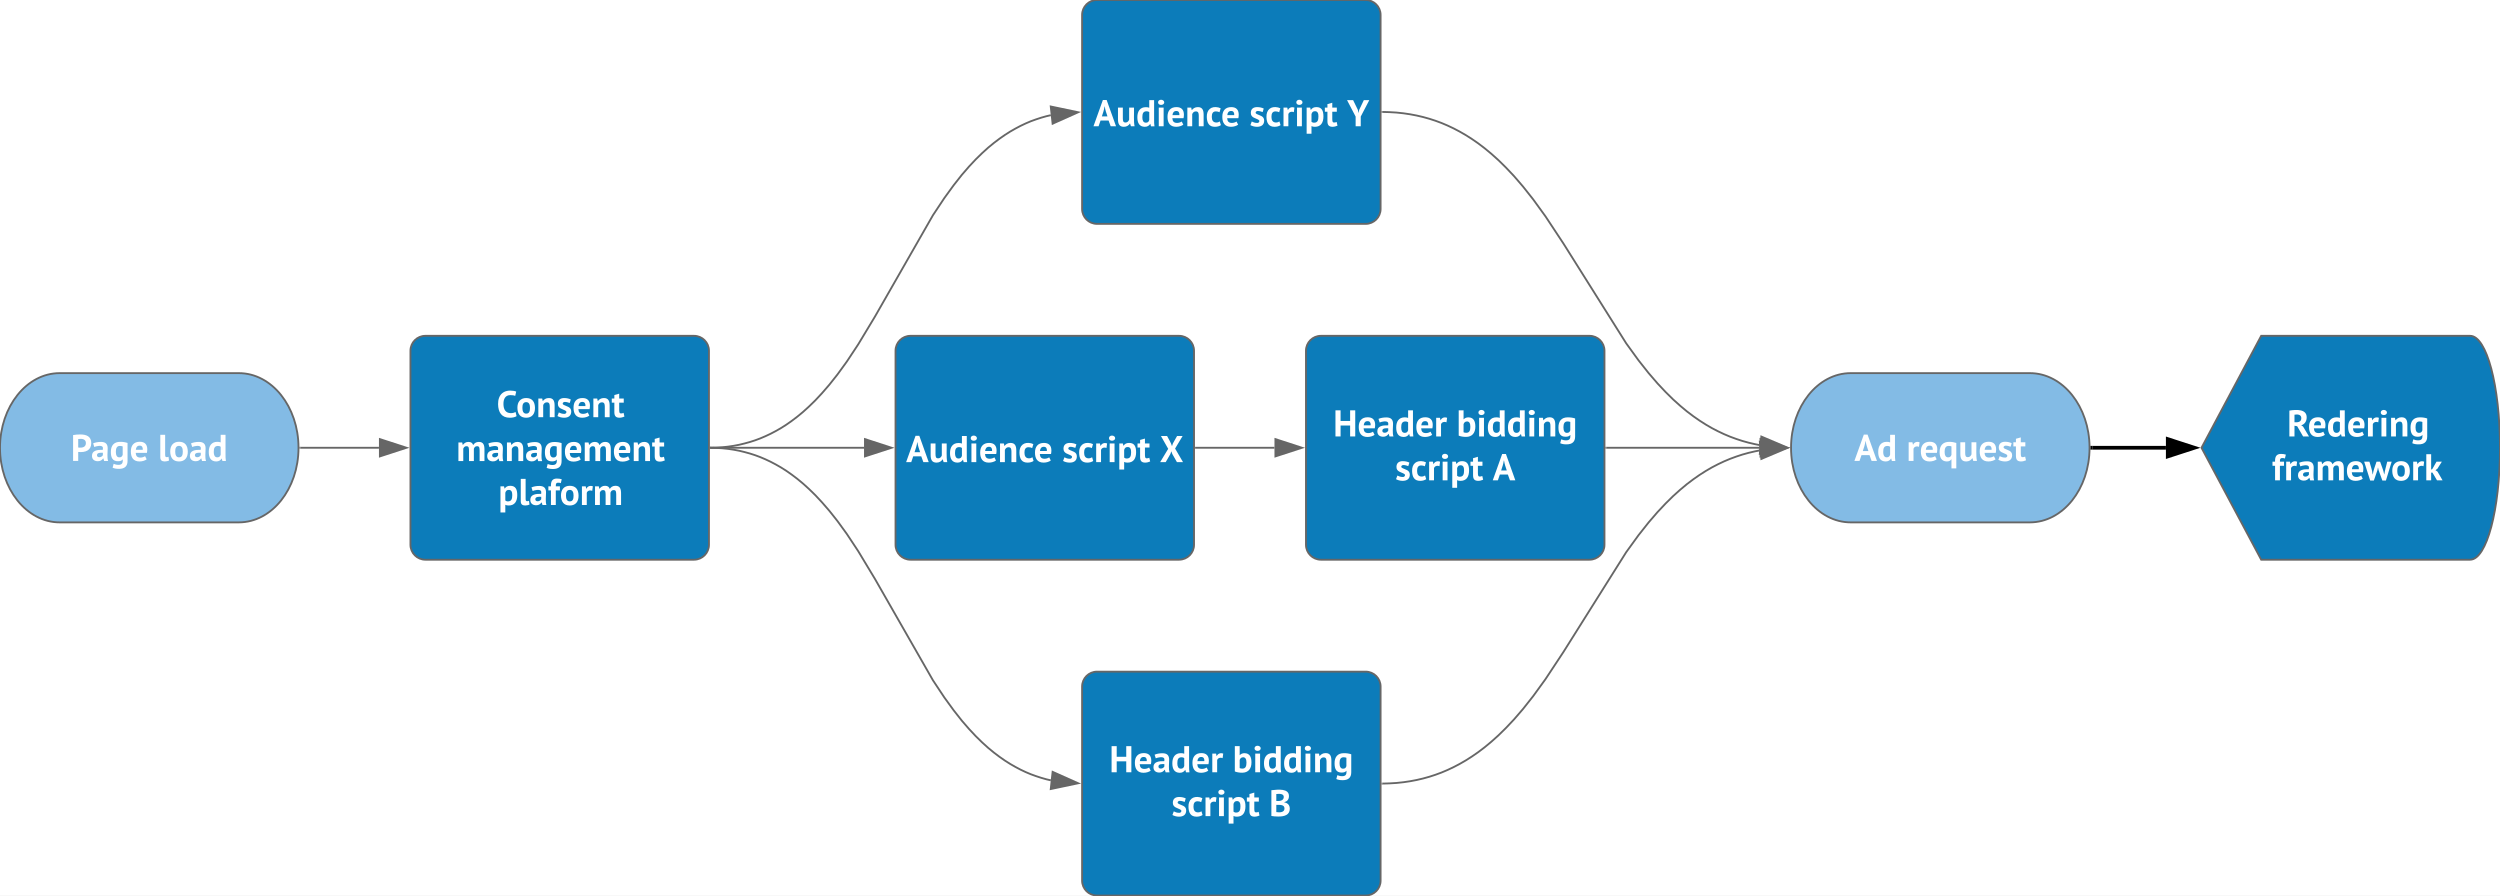
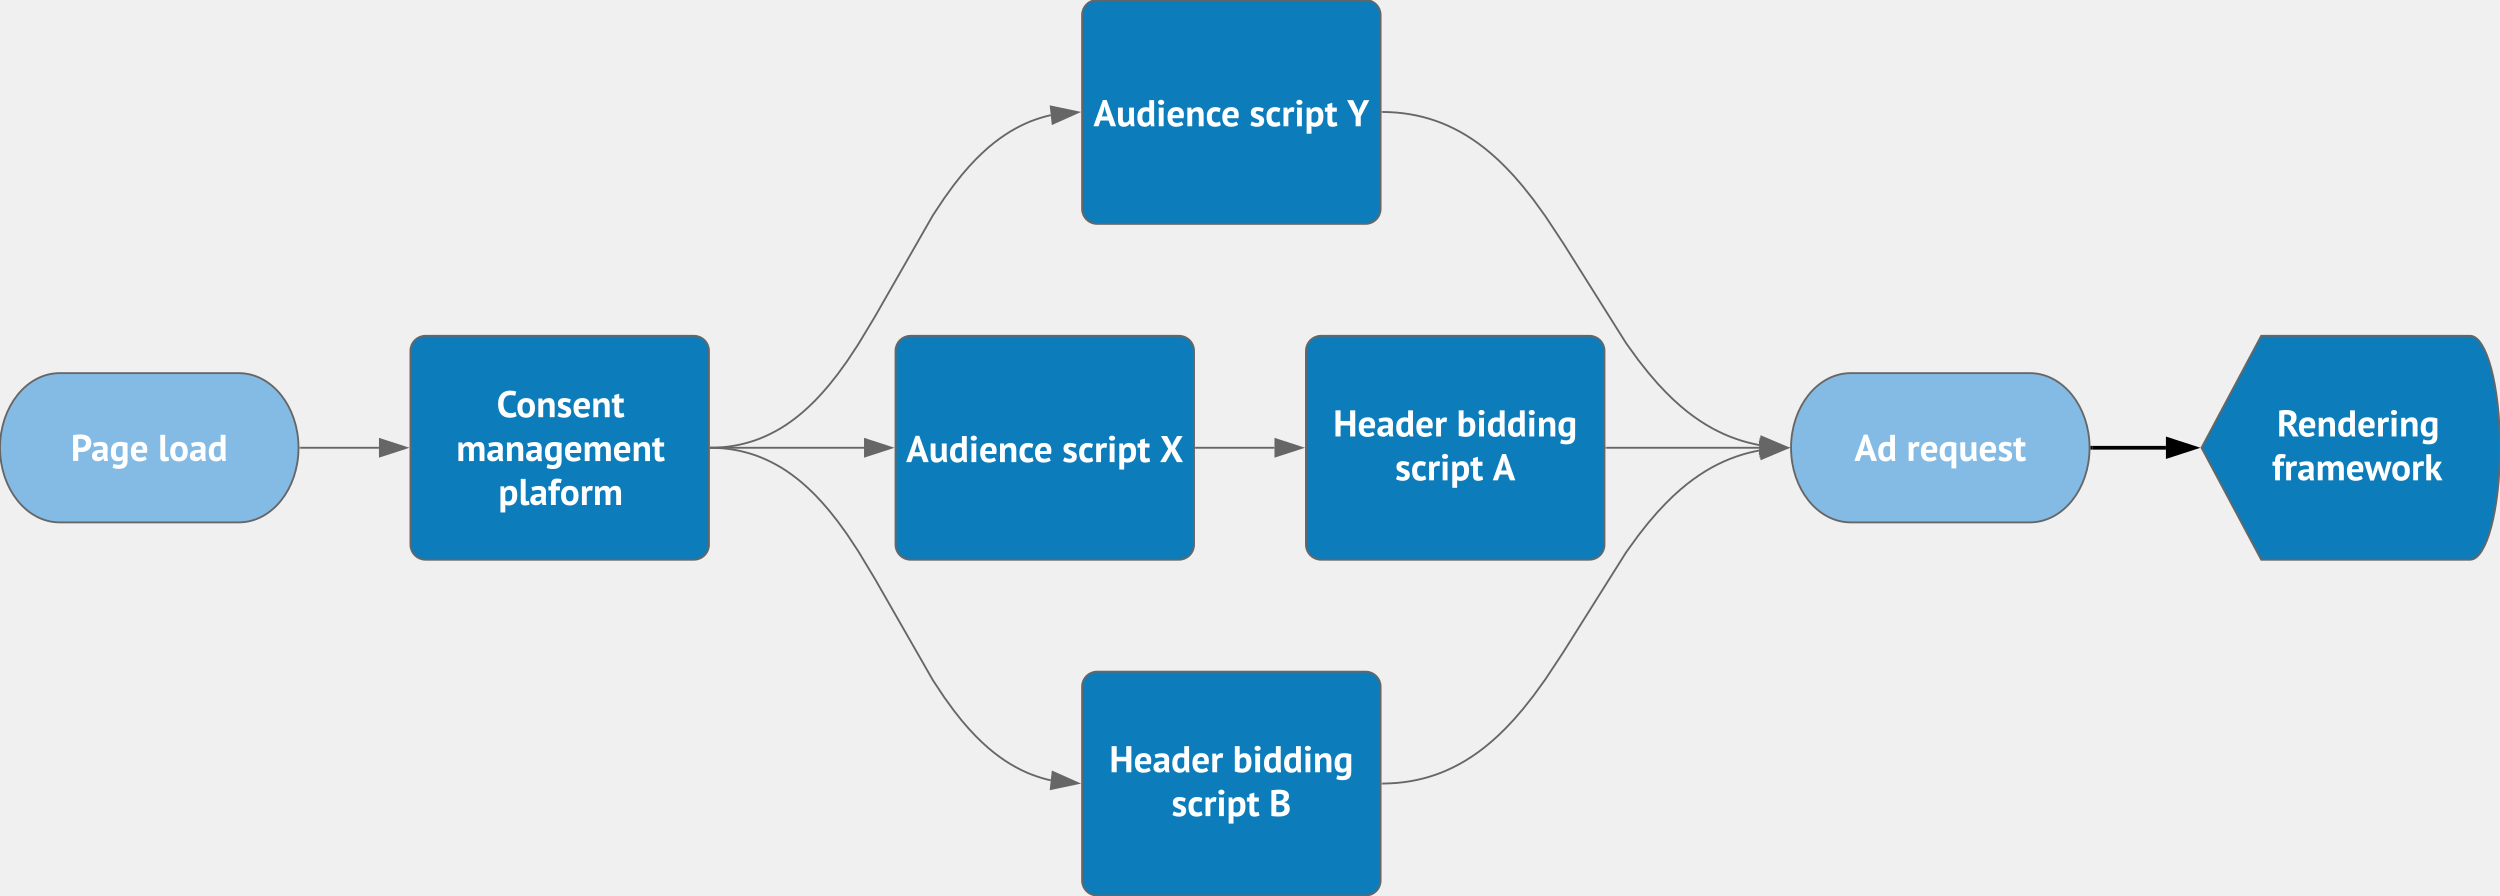
<svg xmlns="http://www.w3.org/2000/svg" xmlns:ns1="lucid" xmlns:xlink="http://www.w3.org/1999/xlink" width="1340" height="480">
  <g transform="translate(0 0)" ns1:page-tab-id="0_0">
-     <path d="M0 0h1340v480H0z" fill="#fff" />
    <path d="M128 200c17.67 0 32 17.9 32 40s-14.33 40-32 40H32c-17.67 0-32-17.9-32-40s14.33-40 32-40z" stroke="#666" fill="#83bbe5" />
    <use xlink:href="#a" transform="matrix(1,0,0,1,5,205) translate(32.98 42.0625)" />
    <use xlink:href="#b" transform="matrix(1,0,0,1,5,205) translate(79.7 42.0625)" />
    <path d="M220 188c0-4.42 3.58-8 8-8h144c4.42 0 8 3.58 8 8v104c0 4.42-3.58 8-8 8H228c-4.42 0-8-3.58-8-8z" stroke="#666" fill="#0c7cba" />
    <use xlink:href="#c" transform="matrix(1,0,0,1,225,185) translate(41.21 38.625)" />
    <use xlink:href="#d" transform="matrix(1,0,0,1,225,185) translate(19.57 62.145)" />
    <use xlink:href="#e" transform="matrix(1,0,0,1,225,185) translate(42.11 85.665)" />
    <path d="M480 188c0-4.42 3.58-8 8-8h144c4.42 0 8 3.58 8 8v104c0 4.42-3.58 8-8 8H488c-4.42 0-8-3.58-8-8z" stroke="#666" fill="#0c7cba" />
    <use xlink:href="#f" transform="matrix(1,0,0,1,485,185) translate(0.69 62.6875)" />
    <use xlink:href="#g" transform="matrix(1,0,0,1,485,185) translate(84.31 62.6875)" />
    <use xlink:href="#h" transform="matrix(1,0,0,1,485,185) translate(136.65 62.6875)" />
    <path d="M700 188c0-4.42 3.58-8 8-8h144c4.42 0 8 3.58 8 8v104c0 4.42-3.58 8-8 8H708c-4.42 0-8-3.58-8-8z" stroke="#666" fill="#0c7cba" />
    <use xlink:href="#i" transform="matrix(1,0,0,1,705,185) translate(9.61 48.9375)" />
    <use xlink:href="#j" transform="matrix(1,0,0,1,705,185) translate(75.73 48.9375)" />
    <use xlink:href="#k" transform="matrix(1,0,0,1,705,185) translate(42.78 72.4575)" />
    <use xlink:href="#l" transform="matrix(1,0,0,1,705,185) translate(95.12 72.4575)" />
    <path d="M1088 200c17.67 0 32 17.9 32 40s-14.33 40-32 40h-96c-17.67 0-32-17.9-32-40s14.33-40 32-40z" stroke="#666" fill="#83bbe5" />
    <use xlink:href="#m" transform="matrix(1,0,0,1,965,205) translate(28.96 42.0625)" />
    <use xlink:href="#n" transform="matrix(1,0,0,1,965,205) translate(56.9 42.0625)" />
    <path d="M161 240h42.12" stroke="#666" fill="none" />
    <path d="M161 240.5h-.53l.03-.5-.02-.5h.53z" fill="#666" />
    <path d="M217.88 240l-14.26 4.64v-9.28z" stroke="#666" fill="#666" />
    <path d="M381 240h82.12" stroke="#666" fill="none" />
    <path d="M381 240.5h-.5v-1h.5z" fill="#666" />
    <path d="M477.88 240l-14.26 4.64v-9.28z" stroke="#666" fill="#666" />
    <path d="M641 240h42.12" stroke="#666" fill="none" />
    <path d="M641 240.5h-.5v-1h.5z" fill="#666" />
    <path d="M697.88 240l-14.26 4.64v-9.28z" stroke="#666" fill="#666" />
    <path d="M580 8c0-4.42 3.58-8 8-8h144c4.42 0 8 3.58 8 8v104c0 4.42-3.58 8-8 8H588c-4.42 0-8-3.58-8-8z" stroke="#666" fill="#0c7cba" />
-     <use xlink:href="#o" transform="matrix(1,0,0,1,585,5) translate(1.1 62.6875)" />
-     <use xlink:href="#p" transform="matrix(1,0,0,1,585,5) translate(84.72 62.6875)" />
-     <use xlink:href="#q" transform="matrix(1,0,0,1,585,5) translate(137.06 62.6875)" />
+     <use xlink:href="#f" transform="matrix(1,0,0,1,585,5) translate(1.1 62.6875)" />
+     <use xlink:href="#g" transform="matrix(1,0,0,1,585,5) translate(84.72 62.6875)" />
+     <use xlink:href="#o" transform="matrix(1,0,0,1,585,5) translate(137.06 62.6875)" />
    <path d="M580 368c0-4.42 3.58-8 8-8h144c4.42 0 8 3.58 8 8v104c0 4.42-3.58 8-8 8H588c-4.42 0-8-3.58-8-8z" stroke="#666" fill="#0c7cba" />
-     <use xlink:href="#r" transform="matrix(1,0,0,1,585,365) translate(9.61 48.9375)" />
-     <use xlink:href="#s" transform="matrix(1,0,0,1,585,365) translate(75.73 48.9375)" />
-     <use xlink:href="#t" transform="matrix(1,0,0,1,585,365) translate(42.92 72.4575)" />
-     <use xlink:href="#u" transform="matrix(1,0,0,1,585,365) translate(95.26 72.4575)" />
+     <use xlink:href="#i" transform="matrix(1,0,0,1,585,365) translate(9.61 48.9375)" />
+     <use xlink:href="#j" transform="matrix(1,0,0,1,585,365) translate(75.73 48.9375)" />
+     <use xlink:href="#k" transform="matrix(1,0,0,1,585,365) translate(42.92 72.4575)" />
+     <use xlink:href="#p" transform="matrix(1,0,0,1,585,365) translate(95.26 72.4575)" />
    <path d="M381 240l2.88-.07 3.25-.2 3.12-.33 3.03-.45 2.95-.56 2.88-.7 2.84-.78 2.8-.9 2.76-1.03 2.75-1.17 2.76-1.3 2.77-1.45 2.8-1.6 2.84-1.8 2.9-2.03 2.98-2.26 3.1-2.56 3.2-2.9 3.4-3.32 3.6-3.86 3.94-4.55 4.34-5.48 5-6.88 6.1-9.22 8.97-14.88 31.1-54.36 6.12-9.22 5-6.88 4.33-5.5 3.93-4.54 3.62-3.86 3.4-3.32 3.2-2.9 3.1-2.55 2.98-2.25 2.9-2.02 2.83-1.8 2.8-1.6 2.76-1.46 2.75-1.3L552.5 65l2.77-1 2.8-.92 2.82-.8 2.34-.54" stroke="#666" fill="none" />
    <path d="M381.03 240.5h-.53v-1h.5z" fill="#666" />
    <path d="M577.9 60.17l-13.7 6.13-1-9.22z" stroke="#666" fill="#666" />
    <path d="M741 60l3.6.1 3.9.23 3.74.4 3.6.53 3.52.67 3.42.8 3.34.93 3.3 1.07 3.25 1.2 3.23 1.37 3.22 1.52 3.24 1.7 3.27 1.88 3.3 2.1 3.4 2.35 3.48 2.65 3.62 3 3.78 3.4 4 3.93 4.34 4.6 4.76 5.53 5.44 6.87 6.62 9.13 9.62 14.56 33.66 53.52 6.62 9.13 5.44 6.87 4.76 5.52 4.33 4.6 4 3.94 3.78 3.4 3.6 3 3.5 2.65 3.38 2.35 3.3 2.1 3.28 1.9 3.24 1.68 3.22 1.52 3.23 1.36 3.26 1.2 3.28 1.08 3.34.93 3.42.8 2.56.5" stroke="#666" fill="none" />
    <path d="M741.03 59.5l-.02 1h-.5v-1z" fill="#666" />
    <path d="M957.9 239.86l-14.63 3.36.8-9.23z" stroke="#666" fill="#666" />
    <path d="M741 420l3.6-.1 3.9-.23 3.74-.4 3.6-.53 3.52-.67 3.42-.8 3.34-.93 3.3-1.07 3.25-1.2 3.23-1.37 3.22-1.52 3.24-1.7 3.27-1.88 3.3-2.1 3.4-2.35 3.48-2.65 3.62-3 3.78-3.4 4-3.93 4.34-4.6 4.76-5.53 5.44-6.87 6.62-9.13 9.62-14.56 33.66-53.52 6.62-9.13 5.44-6.87 4.76-5.52 4.33-4.6 4-3.94 3.78-3.4 3.6-3 3.5-2.65 3.38-2.35 3.3-2.1 3.28-1.9 3.24-1.68 3.22-1.52 3.23-1.36 3.26-1.2 3.28-1.08 3.34-.93 3.42-.8 2.56-.5" stroke="#666" fill="none" />
    <path d="M741.03 420.5h-.53v-1h.5z" fill="#666" />
    <path d="M957.9 240.14L944.07 246l-.8-9.22z" stroke="#666" fill="#666" />
    <path d="M861 240h82.12" stroke="#666" fill="none" />
    <path d="M861 240.5h-.5v-1h.5z" fill="#666" />
    <path d="M957.88 240l-14.26 4.64v-9.28z" stroke="#666" fill="#666" />
    <path d="M381 240l2.88.07 3.25.2 3.12.33 3.03.45 2.95.56 2.88.7 2.84.78 2.8.9 2.76 1.03 2.75 1.17 2.76 1.3 2.77 1.45 2.8 1.6 2.84 1.8 2.9 2.03 2.98 2.26 3.1 2.56 3.2 2.9 3.4 3.32 3.6 3.86 3.94 4.55 4.34 5.48 5 6.88 6.1 9.22 8.97 14.88 31.1 54.36 6.12 9.22 5 6.88 4.33 5.5 3.93 4.54 3.62 3.86 3.4 3.32 3.2 2.9 3.1 2.55 2.98 2.25 2.9 2.02 2.83 1.8 2.8 1.6 2.76 1.46 2.75 1.3 2.75 1.16 2.77 1 2.8.92 2.82.8 2.34.54" stroke="#666" fill="none" />
    <path d="M381.03 239.5l-.02 1h-.5v-1z" fill="#666" />
    <path d="M577.9 419.83l-14.7 3.1 1-9.23z" stroke="#666" fill="#666" />
    <path d="M1212 180h112c8.84 0 16 26.86 16 60s-7.16 60-16 60h-112l-32-60z" stroke="#666" fill="#0c7cba" />
    <g>
-       <use xlink:href="#v" transform="matrix(1,0,0,1,1185,185) translate(40.905 48.9375)" />
-       <use xlink:href="#w" transform="matrix(1,0,0,1,1185,185) translate(32.835 72.4575)" />
+       <use xlink:href="#q" transform="matrix(1,0,0,1,1185,185) translate(35.455 48.9375)" />
+       <use xlink:href="#r" transform="matrix(1,0,0,1,1185,185) translate(32.835 72.4575)" />
    </g>
    <path d="M1121.5 240h39.43" stroke="#000" stroke-width="2" fill="none" />
    <path d="M1121.53 241h-1.1l.07-1-.03-1h1.06z" />
    <path d="M1176.2 240l-14.27 4.64v-9.28z" stroke="#000" stroke-width="2" />
    <defs>
-       <path fill="#fff" d="M547-478c0 191-151 258-350 237V0H60v-693c55-11 127-17 193-17 172 0 294 58 294 232zm-144-2c0-106-104-123-206-107v227c108 15 206-7 206-120" id="x" />
-       <path fill="#fff" d="M306-378c-38-49-172-17-221 4l-31-97c53-24 132-39 210-39 122 0 181 55 180 175-1 112-20 242 11 336H349l-21-69h-5c-28 41-74 78-147 76C81 5 23-45 23-138c0-142 140-164 291-160 5-37 4-65-8-80zM157-158c-3 37 24 59 62 59 49 0 79-27 96-55v-65c-71-4-153-3-158 61" id="y" />
-       <path fill="#fff" d="M283-512c75-1 146 12 197 30V0c1 145-82 211-224 212-78 1-132-10-176-31l27-103c36 13 74 27 129 27 98 0 121-48 117-144h-4C326-8 284 8 225 8 81 8 33-84 33-240c-1-172 82-272 250-272zM167-245c0 83 22 149 93 149 55 0 75-25 90-68v-225c-21-9-46-13-77-13-80 0-107 63-106 157" id="z" />
-       <path fill="#fff" d="M291-90c49 0 97-19 123-38l43 85c-40 32-117 57-191 57C103 14 34-89 33-250c-2-167 81-264 240-264 129 0 199 68 200 202 0 33-4 65-10 95H163c5 84 39 127 128 127zm61-208c5-67-19-112-81-112-71-1-98 47-105 112h186" id="A" />
+       <path fill="#fff" d="M547-478c0 191-151 258-350 237V0H60v-693c55-11 127-17 193-17 172 0 294 58 294 232zm-144-2c0-106-104-123-206-107v227c108 15 206-7 206-120" id="s" />
+       <path fill="#fff" d="M306-378c-38-49-172-17-221 4l-31-97c53-24 132-39 210-39 122 0 181 55 180 175-1 112-20 242 11 336H349l-21-69h-5c-28 41-74 78-147 76C81 5 23-45 23-138c0-142 140-164 291-160 5-37 4-65-8-80zM157-158c-3 37 24 59 62 59 49 0 79-27 96-55v-65c-71-4-153-3-158 61" id="t" />
+       <path fill="#fff" d="M283-512c75-1 146 12 197 30V0c1 145-82 211-224 212-78 1-132-10-176-31l27-103c36 13 74 27 129 27 98 0 121-48 117-144h-4C326-8 284 8 225 8 81 8 33-84 33-240c-1-172 82-272 250-272zM167-245c0 83 22 149 93 149 55 0 75-25 90-68v-225c-21-9-46-13-77-13-80 0-107 63-106 157" id="u" />
+       <path fill="#fff" d="M291-90c49 0 97-19 123-38l43 85c-40 32-117 57-191 57C103 14 34-89 33-250c-2-167 81-264 240-264 129 0 199 68 200 202 0 33-4 65-10 95H163c5 84 39 127 128 127zm61-208c5-67-19-112-81-112-71-1-98 47-105 112h186" id="v" />
      <g id="a">
-         <use transform="matrix(0.02,0,0,0.02,0,0)" xlink:href="#x" />
-         <use transform="matrix(0.02,0,0,0.02,10.86,0)" xlink:href="#y" />
-         <use transform="matrix(0.02,0,0,0.02,20.78,0)" xlink:href="#z" />
-         <use transform="matrix(0.02,0,0,0.02,31.5,0)" xlink:href="#A" />
-       </g>
-       <path fill="#fff" d="M178 14C100 13 61-20 61-100v-600h130v532c1 39 5 67 38 67 22 0 33-3 52-11l14 102c-24 12-77 25-117 24" id="B" />
-       <path fill="#fff" d="M269 14C107 14 36-88 33-250c-2-161 81-264 236-264 162 0 233 102 235 264 2 161-80 264-235 264zm0-418c-78 0-104 61-102 154 1 82 21 154 102 154 80 0 101-62 101-154 0-83-21-154-101-154" id="C" />
-       <path fill="#fff" d="M261-512c41 0 62 4 91 15v-203h130v524c0 66 0 116 10 177h-93l-18-65h-4c-25 45-77 80-146 78C90 11 33-84 33-242c0-161 72-270 228-270zm-94 274c0 76 22 141 94 142 54 0 79-28 91-72v-212c-20-15-39-23-75-22-89 3-110 60-110 164" id="D" />
+         <use transform="matrix(0.02,0,0,0.02,0,0)" xlink:href="#s" />
+         <use transform="matrix(0.02,0,0,0.02,10.86,0)" xlink:href="#t" />
+         <use transform="matrix(0.02,0,0,0.02,20.78,0)" xlink:href="#u" />
+         <use transform="matrix(0.02,0,0,0.02,31.5,0)" xlink:href="#v" />
+       </g>
+       <path fill="#fff" d="M178 14C100 13 61-20 61-100v-600h130v532c1 39 5 67 38 67 22 0 33-3 52-11l14 102c-24 12-77 25-117 24" id="w" />
+       <path fill="#fff" d="M269 14C107 14 36-88 33-250c-2-161 81-264 236-264 162 0 233 102 235 264 2 161-80 264-235 264zm0-418c-78 0-104 61-102 154 1 82 21 154 102 154 80 0 101-62 101-154 0-83-21-154-101-154" id="x" />
+       <path fill="#fff" d="M261-512c41 0 62 4 91 15v-203h130v524c0 66 0 116 10 177h-93l-18-65h-4c-25 45-77 80-146 78C90 11 33-84 33-242c0-161 72-270 228-270zm-94 274c0 76 22 141 94 142 54 0 79-28 91-72v-212c-20-15-39-23-75-22-89 3-110 60-110 164" id="y" />
      <g id="b">
+         <use transform="matrix(0.02,0,0,0.02,0,0)" xlink:href="#w" />
+         <use transform="matrix(0.02,0,0,0.02,5.88,0)" xlink:href="#x" />
+         <use transform="matrix(0.02,0,0,0.02,16.62,0)" xlink:href="#t" />
+         <use transform="matrix(0.02,0,0,0.02,26.54,0)" xlink:href="#y" />
+       </g>
+       <path fill="#fff" d="M376-109c57 1 96-12 130-32l28 112C494 1 420 14 351 14 136 14 41-127 38-350c-3-258 153-398 418-356 28 4 50 12 68 19l-27 116c-35-16-76-21-131-21-127 0-187 96-184 242 2 141 56 237 194 241" id="z" />
+       <path fill="#fff" d="M338-514c121 0 155 79 155 203V0H363v-284c-1-72-12-113-77-115-52-1-86 36-99 75V0H57v-500h103l15 66h4c32-43 81-80 159-80" id="A" />
+       <path fill="#fff" d="M200-90c53 9 88-53 47-80-80-53-213-55-211-192 2-102 65-152 171-152 67 0 135 17 175 39l-29 94c-31-11-84-29-129-29-54 0-78 51-41 74 81 50 213 53 211 187-2 110-75 163-194 163C133 14 65-7 25-31l36-97c31 17 89 40 139 38" id="B" />
+       <path fill="#fff" d="M208 14C110 12 74-35 74-138v-252H5v-110h69v-94l130-37v131h122v110H204v192c2 58 2 97 50 97 30 0 44-6 67-16l23 100c-34 16-86 31-136 31" id="C" />
+       <g id="c">
+         <use transform="matrix(0.02,0,0,0.02,0,0)" xlink:href="#z" />
+         <use transform="matrix(0.02,0,0,0.02,10.46,0)" xlink:href="#x" />
+         <use transform="matrix(0.02,0,0,0.02,21.2,0)" xlink:href="#A" />
+         <use transform="matrix(0.02,0,0,0.02,32.1,0)" xlink:href="#B" />
+         <use transform="matrix(0.02,0,0,0.02,40.54,0)" xlink:href="#v" />
+         <use transform="matrix(0.02,0,0,0.02,50.7,0)" xlink:href="#A" />
+         <use transform="matrix(0.02,0,0,0.02,61.6,0)" xlink:href="#C" />
+       </g>
+       <path fill="#fff" d="M557-399c-51 0-73 31-86 71V0H341v-272c-3-78 0-124-67-127-48-2-73 31-87 66V0H57v-500h101l15 66h4c32-41 75-82 150-80 72 1 105 28 126 85 29-48 73-83 146-85 130-3 157 84 156 214V0H625v-281c-3-70-2-118-68-118" id="D" />
+       <g id="d">
+         <use transform="matrix(0.02,0,0,0.02,0,0)" xlink:href="#D" />
+         <use transform="matrix(0.02,0,0,0.02,16.1,0)" xlink:href="#t" />
+         <use transform="matrix(0.02,0,0,0.02,26.02,0)" xlink:href="#A" />
+         <use transform="matrix(0.02,0,0,0.02,36.92,0)" xlink:href="#t" />
+         <use transform="matrix(0.02,0,0,0.02,46.84,0)" xlink:href="#u" />
+         <use transform="matrix(0.02,0,0,0.02,57.56,0)" xlink:href="#v" />
+         <use transform="matrix(0.02,0,0,0.02,67.72,0)" xlink:href="#D" />
+         <use transform="matrix(0.02,0,0,0.02,83.82,0)" xlink:href="#v" />
+         <use transform="matrix(0.02,0,0,0.02,93.98,0)" xlink:href="#A" />
+         <use transform="matrix(0.02,0,0,0.02,104.88,0)" xlink:href="#C" />
+       </g>
+       <path fill="#fff" d="M278 14c-42 0-63-5-91-19v205H57v-700h95l15 60h4c33-47 73-74 148-74 142 0 188 93 188 251 0 164-68 277-229 277zm95-280c0-79-20-138-93-138-57 0-77 30-93 76v208c20 15 38 25 74 24 90-3 112-66 112-170" id="E" />
+       <path fill="#fff" d="M344-585c-48-18-132-27-132 43 0 12-2 26-2 42h110v110H210V0H80v-390H11v-110h69c-6-133 36-207 156-208 53 0 98 6 133 19" id="F" />
+       <path fill="#fff" d="M177-434c23-61 95-96 173-66l-17 122c-64-28-134-1-146 55V0H57v-500h101l15 66h4" id="G" />
+       <g id="e">
+         <use transform="matrix(0.02,0,0,0.02,0,0)" xlink:href="#E" />
+         <use transform="matrix(0.02,0,0,0.02,10.8,0)" xlink:href="#w" />
+         <use transform="matrix(0.02,0,0,0.02,16.68,0)" xlink:href="#t" />
+         <use transform="matrix(0.02,0,0,0.02,26.6,0)" xlink:href="#F" />
+         <use transform="matrix(0.02,0,0,0.02,32.92,0)" xlink:href="#x" />
+         <use transform="matrix(0.02,0,0,0.02,43.66,0)" xlink:href="#G" />
+         <use transform="matrix(0.02,0,0,0.02,50.68,0)" xlink:href="#D" />
+       </g>
+       <path fill="#fff" d="M405-155H190L137 0H0l252-705h101L605 0H461zM225-265h150c-28-85-59-167-73-266h-5c-14 99-44 182-72 266" id="H" />
+       <path fill="#fff" d="M211 14C88 14 52-63 52-189v-311h130v284c2 72 6 113 71 115 52 1 83-37 98-76v-323h130c6 167-14 358 16 500h-98l-23-74h-4c-29 48-84 88-161 88" id="I" />
+       <path fill="#fff" d="M68-500h130V0H68v-500zm62-73c-46 0-81-26-81-68s35-70 81-70c45 0 85 29 85 70 0 42-40 68-85 68" id="J" />
+       <path fill="#fff" d="M284-101c43 1 72-13 97-29l30 99c-37 28-97 45-160 45C91 14 37-90 33-250c-5-193 117-299 311-255 22 6 43 14 61 23l-31 106c-30-14-55-23-97-23-82 0-111 56-110 149 1 86 32 146 117 149" id="K" />
+       <g id="f">
+         <use transform="matrix(0.02,0,0,0.02,0,0)" xlink:href="#H" />
+         <use transform="matrix(0.02,0,0,0.02,12.1,0)" xlink:href="#I" />
+         <use transform="matrix(0.02,0,0,0.02,22.86,0)" xlink:href="#y" />
+         <use transform="matrix(0.02,0,0,0.02,33.64,0)" xlink:href="#J" />
+         <use transform="matrix(0.02,0,0,0.02,39.02,0)" xlink:href="#v" />
+         <use transform="matrix(0.02,0,0,0.02,49.18,0)" xlink:href="#A" />
+         <use transform="matrix(0.02,0,0,0.02,60.08,0)" xlink:href="#K" />
+         <use transform="matrix(0.02,0,0,0.02,68.4,0)" xlink:href="#v" />
+       </g>
+       <g id="g">
        <use transform="matrix(0.02,0,0,0.02,0,0)" xlink:href="#B" />
-         <use transform="matrix(0.02,0,0,0.02,5.88,0)" xlink:href="#C" />
-         <use transform="matrix(0.02,0,0,0.02,16.62,0)" xlink:href="#y" />
-         <use transform="matrix(0.02,0,0,0.02,26.54,0)" xlink:href="#D" />
-       </g>
-       <path fill="#fff" d="M376-109c57 1 96-12 130-32l28 112C494 1 420 14 351 14 136 14 41-127 38-350c-3-258 153-398 418-356 28 4 50 12 68 19l-27 116c-35-16-76-21-131-21-127 0-187 96-184 242 2 141 56 237 194 241" id="E" />
-       <path fill="#fff" d="M338-514c121 0 155 79 155 203V0H363v-284c-1-72-12-113-77-115-52-1-86 36-99 75V0H57v-500h103l15 66h4c32-43 81-80 159-80" id="F" />
-       <path fill="#fff" d="M200-90c53 9 88-53 47-80-80-53-213-55-211-192 2-102 65-152 171-152 67 0 135 17 175 39l-29 94c-31-11-84-29-129-29-54 0-78 51-41 74 81 50 213 53 211 187-2 110-75 163-194 163C133 14 65-7 25-31l36-97c31 17 89 40 139 38" id="G" />
-       <path fill="#fff" d="M208 14C110 12 74-35 74-138v-252H5v-110h69v-94l130-37v131h122v110H204v192c2 58 2 97 50 97 30 0 44-6 67-16l23 100c-34 16-86 31-136 31" id="H" />
-       <g id="c">
-         <use transform="matrix(0.02,0,0,0.02,0,0)" xlink:href="#E" />
-         <use transform="matrix(0.02,0,0,0.02,10.46,0)" xlink:href="#C" />
-         <use transform="matrix(0.02,0,0,0.02,21.2,0)" xlink:href="#F" />
-         <use transform="matrix(0.02,0,0,0.02,32.1,0)" xlink:href="#G" />
-         <use transform="matrix(0.02,0,0,0.02,40.54,0)" xlink:href="#A" />
-         <use transform="matrix(0.02,0,0,0.02,50.7,0)" xlink:href="#F" />
-         <use transform="matrix(0.02,0,0,0.02,61.6,0)" xlink:href="#H" />
-       </g>
-       <path fill="#fff" d="M557-399c-51 0-73 31-86 71V0H341v-272c-3-78 0-124-67-127-48-2-73 31-87 66V0H57v-500h101l15 66h4c32-41 75-82 150-80 72 1 105 28 126 85 29-48 73-83 146-85 130-3 157 84 156 214V0H625v-281c-3-70-2-118-68-118" id="I" />
-       <g id="d">
-         <use transform="matrix(0.02,0,0,0.02,0,0)" xlink:href="#I" />
+         <use transform="matrix(0.02,0,0,0.02,8.44,0)" xlink:href="#K" />
+         <use transform="matrix(0.02,0,0,0.02,17.1,0)" xlink:href="#G" />
+         <use transform="matrix(0.02,0,0,0.02,24.12,0)" xlink:href="#J" />
+         <use transform="matrix(0.02,0,0,0.02,29.5,0)" xlink:href="#E" />
+         <use transform="matrix(0.02,0,0,0.02,40.3,0)" xlink:href="#C" />
+       </g>
+       <path fill="#fff" d="M225-356L30-700h165c44 91 102 168 132 273l23-71 113-202h149L410-363 622 0H459L336-216l-27-74-26 74L159 0H10" id="L" />
+       <use transform="matrix(0.02,0,0,0.02,0,0)" xlink:href="#L" id="h" />
+       <path fill="#fff" d="M453-293H197V0H60v-700h137v285h256v-285h137V0H453v-293" id="M" />
+       <g id="i">
+         <use transform="matrix(0.02,0,0,0.02,0,0)" xlink:href="#M" />
+         <use transform="matrix(0.02,0,0,0.02,13.02,0)" xlink:href="#v" />
+         <use transform="matrix(0.02,0,0,0.02,23.18,0)" xlink:href="#t" />
+         <use transform="matrix(0.02,0,0,0.02,33.1,0)" xlink:href="#y" />
+         <use transform="matrix(0.02,0,0,0.02,43.88,0)" xlink:href="#v" />
+         <use transform="matrix(0.02,0,0,0.02,54.04,0)" xlink:href="#G" />
+       </g>
+       <path fill="#fff" d="M254 12C182 13 102-2 57-22v-678h130v240h4c26-30 72-53 127-52 135 3 185 99 185 249 0 170-87 274-249 275zm7-110c84 0 108-64 108-161 0-95-30-143-89-143-53 1-78 30-93 72v218c20 10 44 14 74 14" id="N" />
+       <g id="j">
+         <use transform="matrix(0.02,0,0,0.02,0,0)" xlink:href="#N" />
+         <use transform="matrix(0.02,0,0,0.02,10.72,0)" xlink:href="#J" />
        <use transform="matrix(0.02,0,0,0.02,16.1,0)" xlink:href="#y" />
-         <use transform="matrix(0.02,0,0,0.02,26.02,0)" xlink:href="#F" />
-         <use transform="matrix(0.02,0,0,0.02,36.92,0)" xlink:href="#y" />
-         <use transform="matrix(0.02,0,0,0.02,46.84,0)" xlink:href="#z" />
-         <use transform="matrix(0.02,0,0,0.02,57.56,0)" xlink:href="#A" />
-         <use transform="matrix(0.02,0,0,0.02,67.72,0)" xlink:href="#I" />
-         <use transform="matrix(0.02,0,0,0.02,83.82,0)" xlink:href="#A" />
-         <use transform="matrix(0.02,0,0,0.02,93.98,0)" xlink:href="#F" />
-         <use transform="matrix(0.02,0,0,0.02,104.88,0)" xlink:href="#H" />
-       </g>
-       <path fill="#fff" d="M278 14c-42 0-63-5-91-19v205H57v-700h95l15 60h4c33-47 73-74 148-74 142 0 188 93 188 251 0 164-68 277-229 277zm95-280c0-79-20-138-93-138-57 0-77 30-93 76v208c20 15 38 25 74 24 90-3 112-66 112-170" id="J" />
-       <path fill="#fff" d="M344-585c-48-18-132-27-132 43 0 12-2 26-2 42h110v110H210V0H80v-390H11v-110h69c-6-133 36-207 156-208 53 0 98 6 133 19" id="K" />
-       <path fill="#fff" d="M177-434c23-61 95-96 173-66l-17 122c-64-28-134-1-146 55V0H57v-500h101l15 66h4" id="L" />
-       <g id="e">
-         <use transform="matrix(0.02,0,0,0.02,0,0)" xlink:href="#J" />
-         <use transform="matrix(0.02,0,0,0.02,10.8,0)" xlink:href="#B" />
-         <use transform="matrix(0.02,0,0,0.02,16.68,0)" xlink:href="#y" />
-         <use transform="matrix(0.02,0,0,0.02,26.6,0)" xlink:href="#K" />
-         <use transform="matrix(0.02,0,0,0.02,32.92,0)" xlink:href="#C" />
-         <use transform="matrix(0.02,0,0,0.02,43.66,0)" xlink:href="#L" />
-         <use transform="matrix(0.02,0,0,0.02,50.68,0)" xlink:href="#I" />
-       </g>
-       <path fill="#fff" d="M405-155H190L137 0H0l252-705h101L605 0H461zM225-265h150c-28-85-59-167-73-266h-5c-14 99-44 182-72 266" id="M" />
-       <path fill="#fff" d="M211 14C88 14 52-63 52-189v-311h130v284c2 72 6 113 71 115 52 1 83-37 98-76v-323h130c6 167-14 358 16 500h-98l-23-74h-4c-29 48-84 88-161 88" id="N" />
-       <path fill="#fff" d="M68-500h130V0H68v-500zm62-73c-46 0-81-26-81-68s35-70 81-70c45 0 85 29 85 70 0 42-40 68-85 68" id="O" />
-       <path fill="#fff" d="M284-101c43 1 72-13 97-29l30 99c-37 28-97 45-160 45C91 14 37-90 33-250c-5-193 117-299 311-255 22 6 43 14 61 23l-31 106c-30-14-55-23-97-23-82 0-111 56-110 149 1 86 32 146 117 149" id="P" />
-       <g id="f">
-         <use transform="matrix(0.02,0,0,0.02,0,0)" xlink:href="#M" />
-         <use transform="matrix(0.02,0,0,0.02,12.1,0)" xlink:href="#N" />
-         <use transform="matrix(0.02,0,0,0.02,22.86,0)" xlink:href="#D" />
-         <use transform="matrix(0.02,0,0,0.02,33.64,0)" xlink:href="#O" />
-         <use transform="matrix(0.02,0,0,0.02,39.02,0)" xlink:href="#A" />
-         <use transform="matrix(0.02,0,0,0.02,49.18,0)" xlink:href="#F" />
-         <use transform="matrix(0.02,0,0,0.02,60.08,0)" xlink:href="#P" />
-         <use transform="matrix(0.02,0,0,0.02,68.4,0)" xlink:href="#A" />
-       </g>
-       <g id="g">
+         <use transform="matrix(0.02,0,0,0.02,26.88,0)" xlink:href="#y" />
+         <use transform="matrix(0.02,0,0,0.02,37.66,0)" xlink:href="#J" />
+         <use transform="matrix(0.02,0,0,0.02,43.04,0)" xlink:href="#A" />
+         <use transform="matrix(0.02,0,0,0.02,53.94,0)" xlink:href="#u" />
+       </g>
+       <g id="k">
+         <use transform="matrix(0.02,0,0,0.02,0,0)" xlink:href="#B" />
+         <use transform="matrix(0.02,0,0,0.02,8.44,0)" xlink:href="#K" />
+         <use transform="matrix(0.02,0,0,0.02,17.1,0)" xlink:href="#G" />
+         <use transform="matrix(0.02,0,0,0.02,24.12,0)" xlink:href="#J" />
+         <use transform="matrix(0.02,0,0,0.02,29.5,0)" xlink:href="#E" />
+         <use transform="matrix(0.02,0,0,0.02,40.3,0)" xlink:href="#C" />
+       </g>
+       <use transform="matrix(0.02,0,0,0.02,0,0)" xlink:href="#H" id="l" />
+       <g id="m">
+         <use transform="matrix(0.02,0,0,0.02,0,0)" xlink:href="#H" />
+         <use transform="matrix(0.02,0,0,0.02,12.1,0)" xlink:href="#y" />
+       </g>
+       <path fill="#fff" d="M294-512c70 0 134 13 186 30v682H350V-43h-4c-24 35-61 58-121 57C86 11 33-87 33-240c0-174 90-272 261-272zM167-245c0 83 22 149 93 149 55 0 75-25 90-68v-225c-20-11-45-13-77-13-81 0-106 67-106 157" id="O" />
+       <g id="n">
        <use transform="matrix(0.02,0,0,0.02,0,0)" xlink:href="#G" />
-         <use transform="matrix(0.02,0,0,0.02,8.44,0)" xlink:href="#P" />
-         <use transform="matrix(0.02,0,0,0.02,17.1,0)" xlink:href="#L" />
-         <use transform="matrix(0.02,0,0,0.02,24.12,0)" xlink:href="#O" />
-         <use transform="matrix(0.02,0,0,0.02,29.5,0)" xlink:href="#J" />
-         <use transform="matrix(0.02,0,0,0.02,40.3,0)" xlink:href="#H" />
-       </g>
-       <path fill="#fff" d="M225-356L30-700h165c44 91 102 168 132 273l23-71 113-202h149L410-363 622 0H459L336-216l-27-74-26 74L159 0H10" id="Q" />
-       <use transform="matrix(0.02,0,0,0.02,0,0)" xlink:href="#Q" id="h" />
-       <path fill="#fff" d="M453-293H197V0H60v-700h137v285h256v-285h137V0H453v-293" id="R" />
-       <g id="i">
+         <use transform="matrix(0.02,0,0,0.02,7.02,0)" xlink:href="#v" />
+         <use transform="matrix(0.02,0,0,0.02,17.08,0)" xlink:href="#O" />
+         <use transform="matrix(0.02,0,0,0.02,27.8,0)" xlink:href="#I" />
+         <use transform="matrix(0.02,0,0,0.02,38.56,0)" xlink:href="#v" />
+         <use transform="matrix(0.02,0,0,0.02,48.72,0)" xlink:href="#B" />
+         <use transform="matrix(0.02,0,0,0.02,57.16,0)" xlink:href="#C" />
+       </g>
+       <path fill="#fff" d="M228-260L-2-700h163l128 263 14 74h5l15-76 124-261h147L365-261V0H228v-260" id="P" />
+       <use transform="matrix(0.02,0,0,0.02,0,0)" xlink:href="#P" id="o" />
+       <path fill="#fff" d="M60-695c185-21 473-52 471 158-1 92-49 143-125 162v6c89 16 147 67 147 172C553-34 410 14 236 10 176 9 111 6 60-5v-690zm132 586c98 16 219 8 219-95 1-107-113-99-219-98v193zm200-400c5-96-111-93-200-84v187c105 7 195-13 200-103" id="Q" />
+       <use transform="matrix(0.02,0,0,0.02,0,0)" xlink:href="#Q" id="p" />
+       <path fill="#fff" d="M524-513c0 116-60 187-147 215l49 31L586 0H428L269-274l-72-13V0H60v-693c195-32 464-42 464 180zm-144 21c0-92-93-108-183-91v203c104 6 183-11 183-112" id="R" />
+       <g id="q">
        <use transform="matrix(0.02,0,0,0.02,0,0)" xlink:href="#R" />
-         <use transform="matrix(0.02,0,0,0.02,13.02,0)" xlink:href="#A" />
-         <use transform="matrix(0.02,0,0,0.02,23.18,0)" xlink:href="#y" />
-         <use transform="matrix(0.02,0,0,0.02,33.1,0)" xlink:href="#D" />
-         <use transform="matrix(0.02,0,0,0.02,43.88,0)" xlink:href="#A" />
-         <use transform="matrix(0.02,0,0,0.02,54.04,0)" xlink:href="#L" />
-       </g>
-       <path fill="#fff" d="M254 12C182 13 102-2 57-22v-678h130v240h4c26-30 72-53 127-52 135 3 185 99 185 249 0 170-87 274-249 275zm7-110c84 0 108-64 108-161 0-95-30-143-89-143-53 1-78 30-93 72v218c20 10 44 14 74 14" id="S" />
-       <g id="j">
-         <use transform="matrix(0.02,0,0,0.02,0,0)" xlink:href="#S" />
-         <use transform="matrix(0.02,0,0,0.02,10.72,0)" xlink:href="#O" />
-         <use transform="matrix(0.02,0,0,0.02,16.1,0)" xlink:href="#D" />
-         <use transform="matrix(0.02,0,0,0.02,26.88,0)" xlink:href="#D" />
-         <use transform="matrix(0.02,0,0,0.02,37.66,0)" xlink:href="#O" />
-         <use transform="matrix(0.02,0,0,0.02,43.04,0)" xlink:href="#F" />
-         <use transform="matrix(0.02,0,0,0.02,53.94,0)" xlink:href="#z" />
-       </g>
-       <g id="k">
-         <use transform="matrix(0.02,0,0,0.02,0,0)" xlink:href="#G" />
-         <use transform="matrix(0.02,0,0,0.02,8.44,0)" xlink:href="#P" />
-         <use transform="matrix(0.02,0,0,0.02,17.1,0)" xlink:href="#L" />
-         <use transform="matrix(0.02,0,0,0.02,24.12,0)" xlink:href="#O" />
-         <use transform="matrix(0.02,0,0,0.02,29.5,0)" xlink:href="#J" />
-         <use transform="matrix(0.02,0,0,0.02,40.3,0)" xlink:href="#H" />
-       </g>
-       <use transform="matrix(0.02,0,0,0.02,0,0)" xlink:href="#M" id="l" />
-       <g id="m">
-         <use transform="matrix(0.02,0,0,0.02,0,0)" xlink:href="#M" />
-         <use transform="matrix(0.02,0,0,0.02,12.1,0)" xlink:href="#D" />
-       </g>
-       <path fill="#fff" d="M294-512c70 0 134 13 186 30v682H350V-43h-4c-24 35-61 58-121 57C86 11 33-87 33-240c0-174 90-272 261-272zM167-245c0 83 22 149 93 149 55 0 75-25 90-68v-225c-20-11-45-13-77-13-81 0-106 67-106 157" id="T" />
-       <g id="n">
-         <use transform="matrix(0.02,0,0,0.02,0,0)" xlink:href="#L" />
-         <use transform="matrix(0.02,0,0,0.02,7.02,0)" xlink:href="#A" />
-         <use transform="matrix(0.02,0,0,0.02,17.08,0)" xlink:href="#T" />
-         <use transform="matrix(0.02,0,0,0.02,27.8,0)" xlink:href="#N" />
-         <use transform="matrix(0.02,0,0,0.02,38.56,0)" xlink:href="#A" />
-         <use transform="matrix(0.02,0,0,0.02,48.72,0)" xlink:href="#G" />
-         <use transform="matrix(0.02,0,0,0.02,57.16,0)" xlink:href="#H" />
-       </g>
-       <g id="o">
-         <use transform="matrix(0.02,0,0,0.02,0,0)" xlink:href="#M" />
-         <use transform="matrix(0.02,0,0,0.02,12.1,0)" xlink:href="#N" />
-         <use transform="matrix(0.02,0,0,0.02,22.86,0)" xlink:href="#D" />
-         <use transform="matrix(0.02,0,0,0.02,33.64,0)" xlink:href="#O" />
-         <use transform="matrix(0.02,0,0,0.02,39.02,0)" xlink:href="#A" />
-         <use transform="matrix(0.02,0,0,0.02,49.18,0)" xlink:href="#F" />
-         <use transform="matrix(0.02,0,0,0.02,60.08,0)" xlink:href="#P" />
-         <use transform="matrix(0.02,0,0,0.02,68.4,0)" xlink:href="#A" />
-       </g>
-       <g id="p">
-         <use transform="matrix(0.02,0,0,0.02,0,0)" xlink:href="#G" />
-         <use transform="matrix(0.02,0,0,0.02,8.44,0)" xlink:href="#P" />
-         <use transform="matrix(0.02,0,0,0.02,17.1,0)" xlink:href="#L" />
-         <use transform="matrix(0.02,0,0,0.02,24.12,0)" xlink:href="#O" />
-         <use transform="matrix(0.02,0,0,0.02,29.5,0)" xlink:href="#J" />
-         <use transform="matrix(0.02,0,0,0.02,40.3,0)" xlink:href="#H" />
-       </g>
-       <path fill="#fff" d="M228-260L-2-700h163l128 263 14 74h5l15-76 124-261h147L365-261V0H228v-260" id="U" />
-       <use transform="matrix(0.02,0,0,0.02,0,0)" xlink:href="#U" id="q" />
+         <use transform="matrix(0.02,0,0,0.02,11.08,0)" xlink:href="#v" />
+         <use transform="matrix(0.02,0,0,0.02,21.24,0)" xlink:href="#A" />
+         <use transform="matrix(0.02,0,0,0.02,32.14,0)" xlink:href="#y" />
+         <use transform="matrix(0.02,0,0,0.02,42.92,0)" xlink:href="#v" />
+         <use transform="matrix(0.02,0,0,0.02,53.08,0)" xlink:href="#G" />
+         <use transform="matrix(0.02,0,0,0.02,60.1,0)" xlink:href="#J" />
+         <use transform="matrix(0.02,0,0,0.02,65.48,0)" xlink:href="#A" />
+         <use transform="matrix(0.02,0,0,0.02,76.38,0)" xlink:href="#u" />
+       </g>
+       <path fill="#fff" d="M419-500c36 113 86 213 109 339h4c18-121 52-226 78-339h119L575 5h-96L378-275l-13-63h-5l-12 64L252 5h-99L-8-500h141c29 113 73 211 85 340h5c19-127 66-227 100-340h96" id="S" />
+       <path fill="#fff" d="M222-207h-35V0H57v-700h130v413l30-14 114-199h143L354-310l-51 38 55 39L493 0H344" id="T" />
      <g id="r">
-         <use transform="matrix(0.02,0,0,0.02,0,0)" xlink:href="#R" />
-         <use transform="matrix(0.02,0,0,0.02,13.02,0)" xlink:href="#A" />
-         <use transform="matrix(0.02,0,0,0.02,23.18,0)" xlink:href="#y" />
-         <use transform="matrix(0.02,0,0,0.02,33.1,0)" xlink:href="#D" />
-         <use transform="matrix(0.02,0,0,0.02,43.88,0)" xlink:href="#A" />
-         <use transform="matrix(0.02,0,0,0.02,54.04,0)" xlink:href="#L" />
-       </g>
-       <g id="s">
-         <use transform="matrix(0.02,0,0,0.02,0,0)" xlink:href="#S" />
-         <use transform="matrix(0.02,0,0,0.02,10.72,0)" xlink:href="#O" />
-         <use transform="matrix(0.02,0,0,0.02,16.1,0)" xlink:href="#D" />
-         <use transform="matrix(0.02,0,0,0.02,26.88,0)" xlink:href="#D" />
-         <use transform="matrix(0.02,0,0,0.02,37.66,0)" xlink:href="#O" />
-         <use transform="matrix(0.02,0,0,0.02,43.04,0)" xlink:href="#F" />
-         <use transform="matrix(0.02,0,0,0.02,53.94,0)" xlink:href="#z" />
-       </g>
-       <g id="t">
-         <use transform="matrix(0.02,0,0,0.02,0,0)" xlink:href="#G" />
-         <use transform="matrix(0.02,0,0,0.02,8.44,0)" xlink:href="#P" />
-         <use transform="matrix(0.02,0,0,0.02,17.1,0)" xlink:href="#L" />
-         <use transform="matrix(0.02,0,0,0.02,24.12,0)" xlink:href="#O" />
-         <use transform="matrix(0.02,0,0,0.02,29.5,0)" xlink:href="#J" />
-         <use transform="matrix(0.02,0,0,0.02,40.3,0)" xlink:href="#H" />
-       </g>
-       <path fill="#fff" d="M60-695c185-21 473-52 471 158-1 92-49 143-125 162v6c89 16 147 67 147 172C553-34 410 14 236 10 176 9 111 6 60-5v-690zm132 586c98 16 219 8 219-95 1-107-113-99-219-98v193zm200-400c5-96-111-93-200-84v187c105 7 195-13 200-103" id="V" />
-       <use transform="matrix(0.02,0,0,0.02,0,0)" xlink:href="#V" id="u" />
-       <path fill="#fff" d="M524-513c0 116-60 187-147 215l49 31L586 0H428L269-274l-72-13V0H60v-693c195-32 464-42 464 180zm-144 21c0-92-93-108-183-91v203c104 6 183-11 183-112" id="W" />
-       <g id="v">
-         <use transform="matrix(0.02,0,0,0.02,0,0)" xlink:href="#W" />
-         <use transform="matrix(0.02,0,0,0.02,11.08,0)" xlink:href="#A" />
-         <use transform="matrix(0.02,0,0,0.02,21.24,0)" xlink:href="#D" />
-         <use transform="matrix(0.02,0,0,0.02,32.02,0)" xlink:href="#A" />
-         <use transform="matrix(0.02,0,0,0.02,42.18,0)" xlink:href="#L" />
-         <use transform="matrix(0.02,0,0,0.02,49.2,0)" xlink:href="#O" />
-         <use transform="matrix(0.02,0,0,0.02,54.58,0)" xlink:href="#F" />
-         <use transform="matrix(0.02,0,0,0.02,65.48,0)" xlink:href="#z" />
-       </g>
-       <path fill="#fff" d="M419-500c36 113 86 213 109 339h4c18-121 52-226 78-339h119L575 5h-96L378-275l-13-63h-5l-12 64L252 5h-99L-8-500h141c29 113 73 211 85 340h5c19-127 66-227 100-340h96" id="X" />
-       <path fill="#fff" d="M222-207h-35V0H57v-700h130v413l30-14 114-199h143L354-310l-51 38 55 39L493 0H344" id="Y" />
-       <g id="w">
-         <use transform="matrix(0.02,0,0,0.02,0,0)" xlink:href="#K" />
-         <use transform="matrix(0.02,0,0,0.02,6.42,0)" xlink:href="#L" />
-         <use transform="matrix(0.02,0,0,0.02,13.44,0)" xlink:href="#y" />
-         <use transform="matrix(0.02,0,0,0.02,23.36,0)" xlink:href="#I" />
-         <use transform="matrix(0.02,0,0,0.02,39.46,0)" xlink:href="#A" />
-         <use transform="matrix(0.02,0,0,0.02,49.52,0)" xlink:href="#X" />
-         <use transform="matrix(0.02,0,0,0.02,63.76,0)" xlink:href="#C" />
-         <use transform="matrix(0.02,0,0,0.02,74.5,0)" xlink:href="#L" />
-         <use transform="matrix(0.02,0,0,0.02,81.52,0)" xlink:href="#Y" />
+         <use transform="matrix(0.02,0,0,0.02,0,0)" xlink:href="#F" />
+         <use transform="matrix(0.02,0,0,0.02,6.42,0)" xlink:href="#G" />
+         <use transform="matrix(0.02,0,0,0.02,13.44,0)" xlink:href="#t" />
+         <use transform="matrix(0.02,0,0,0.02,23.36,0)" xlink:href="#D" />
+         <use transform="matrix(0.02,0,0,0.02,39.46,0)" xlink:href="#v" />
+         <use transform="matrix(0.02,0,0,0.02,49.52,0)" xlink:href="#S" />
+         <use transform="matrix(0.02,0,0,0.02,63.76,0)" xlink:href="#x" />
+         <use transform="matrix(0.02,0,0,0.02,74.5,0)" xlink:href="#G" />
+         <use transform="matrix(0.02,0,0,0.02,81.52,0)" xlink:href="#T" />
      </g>
    </defs>
  </g>
</svg>
